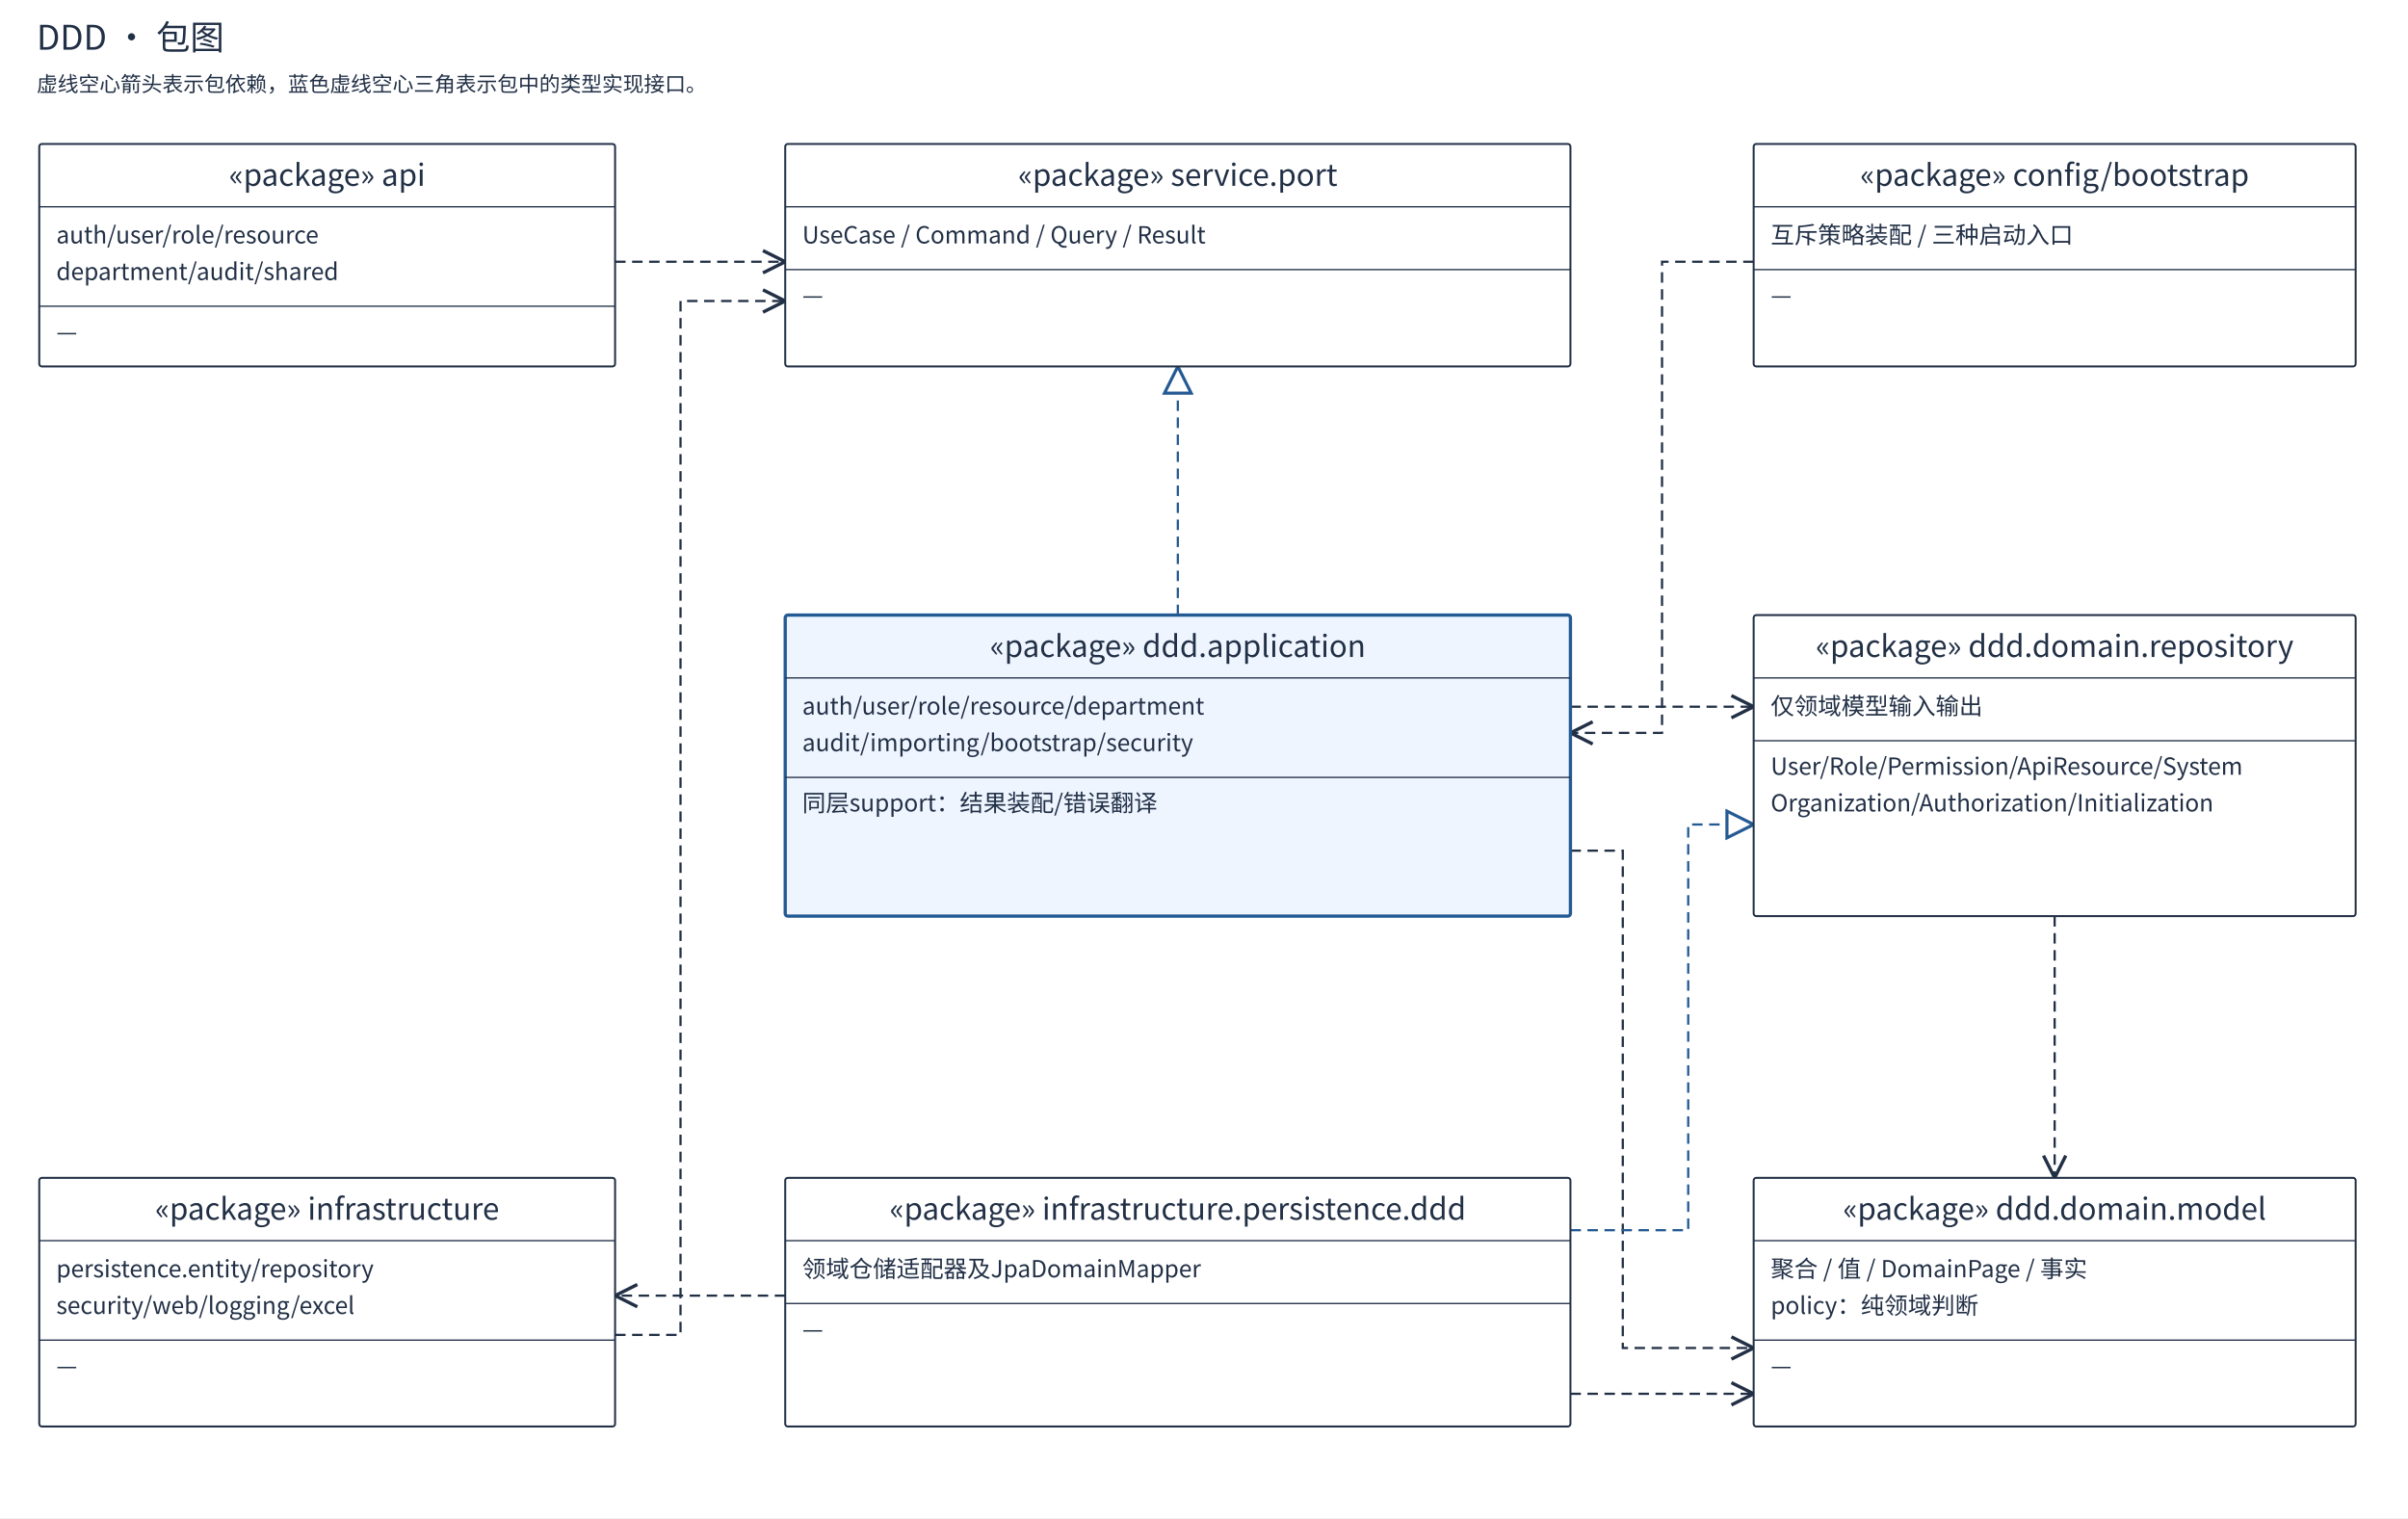
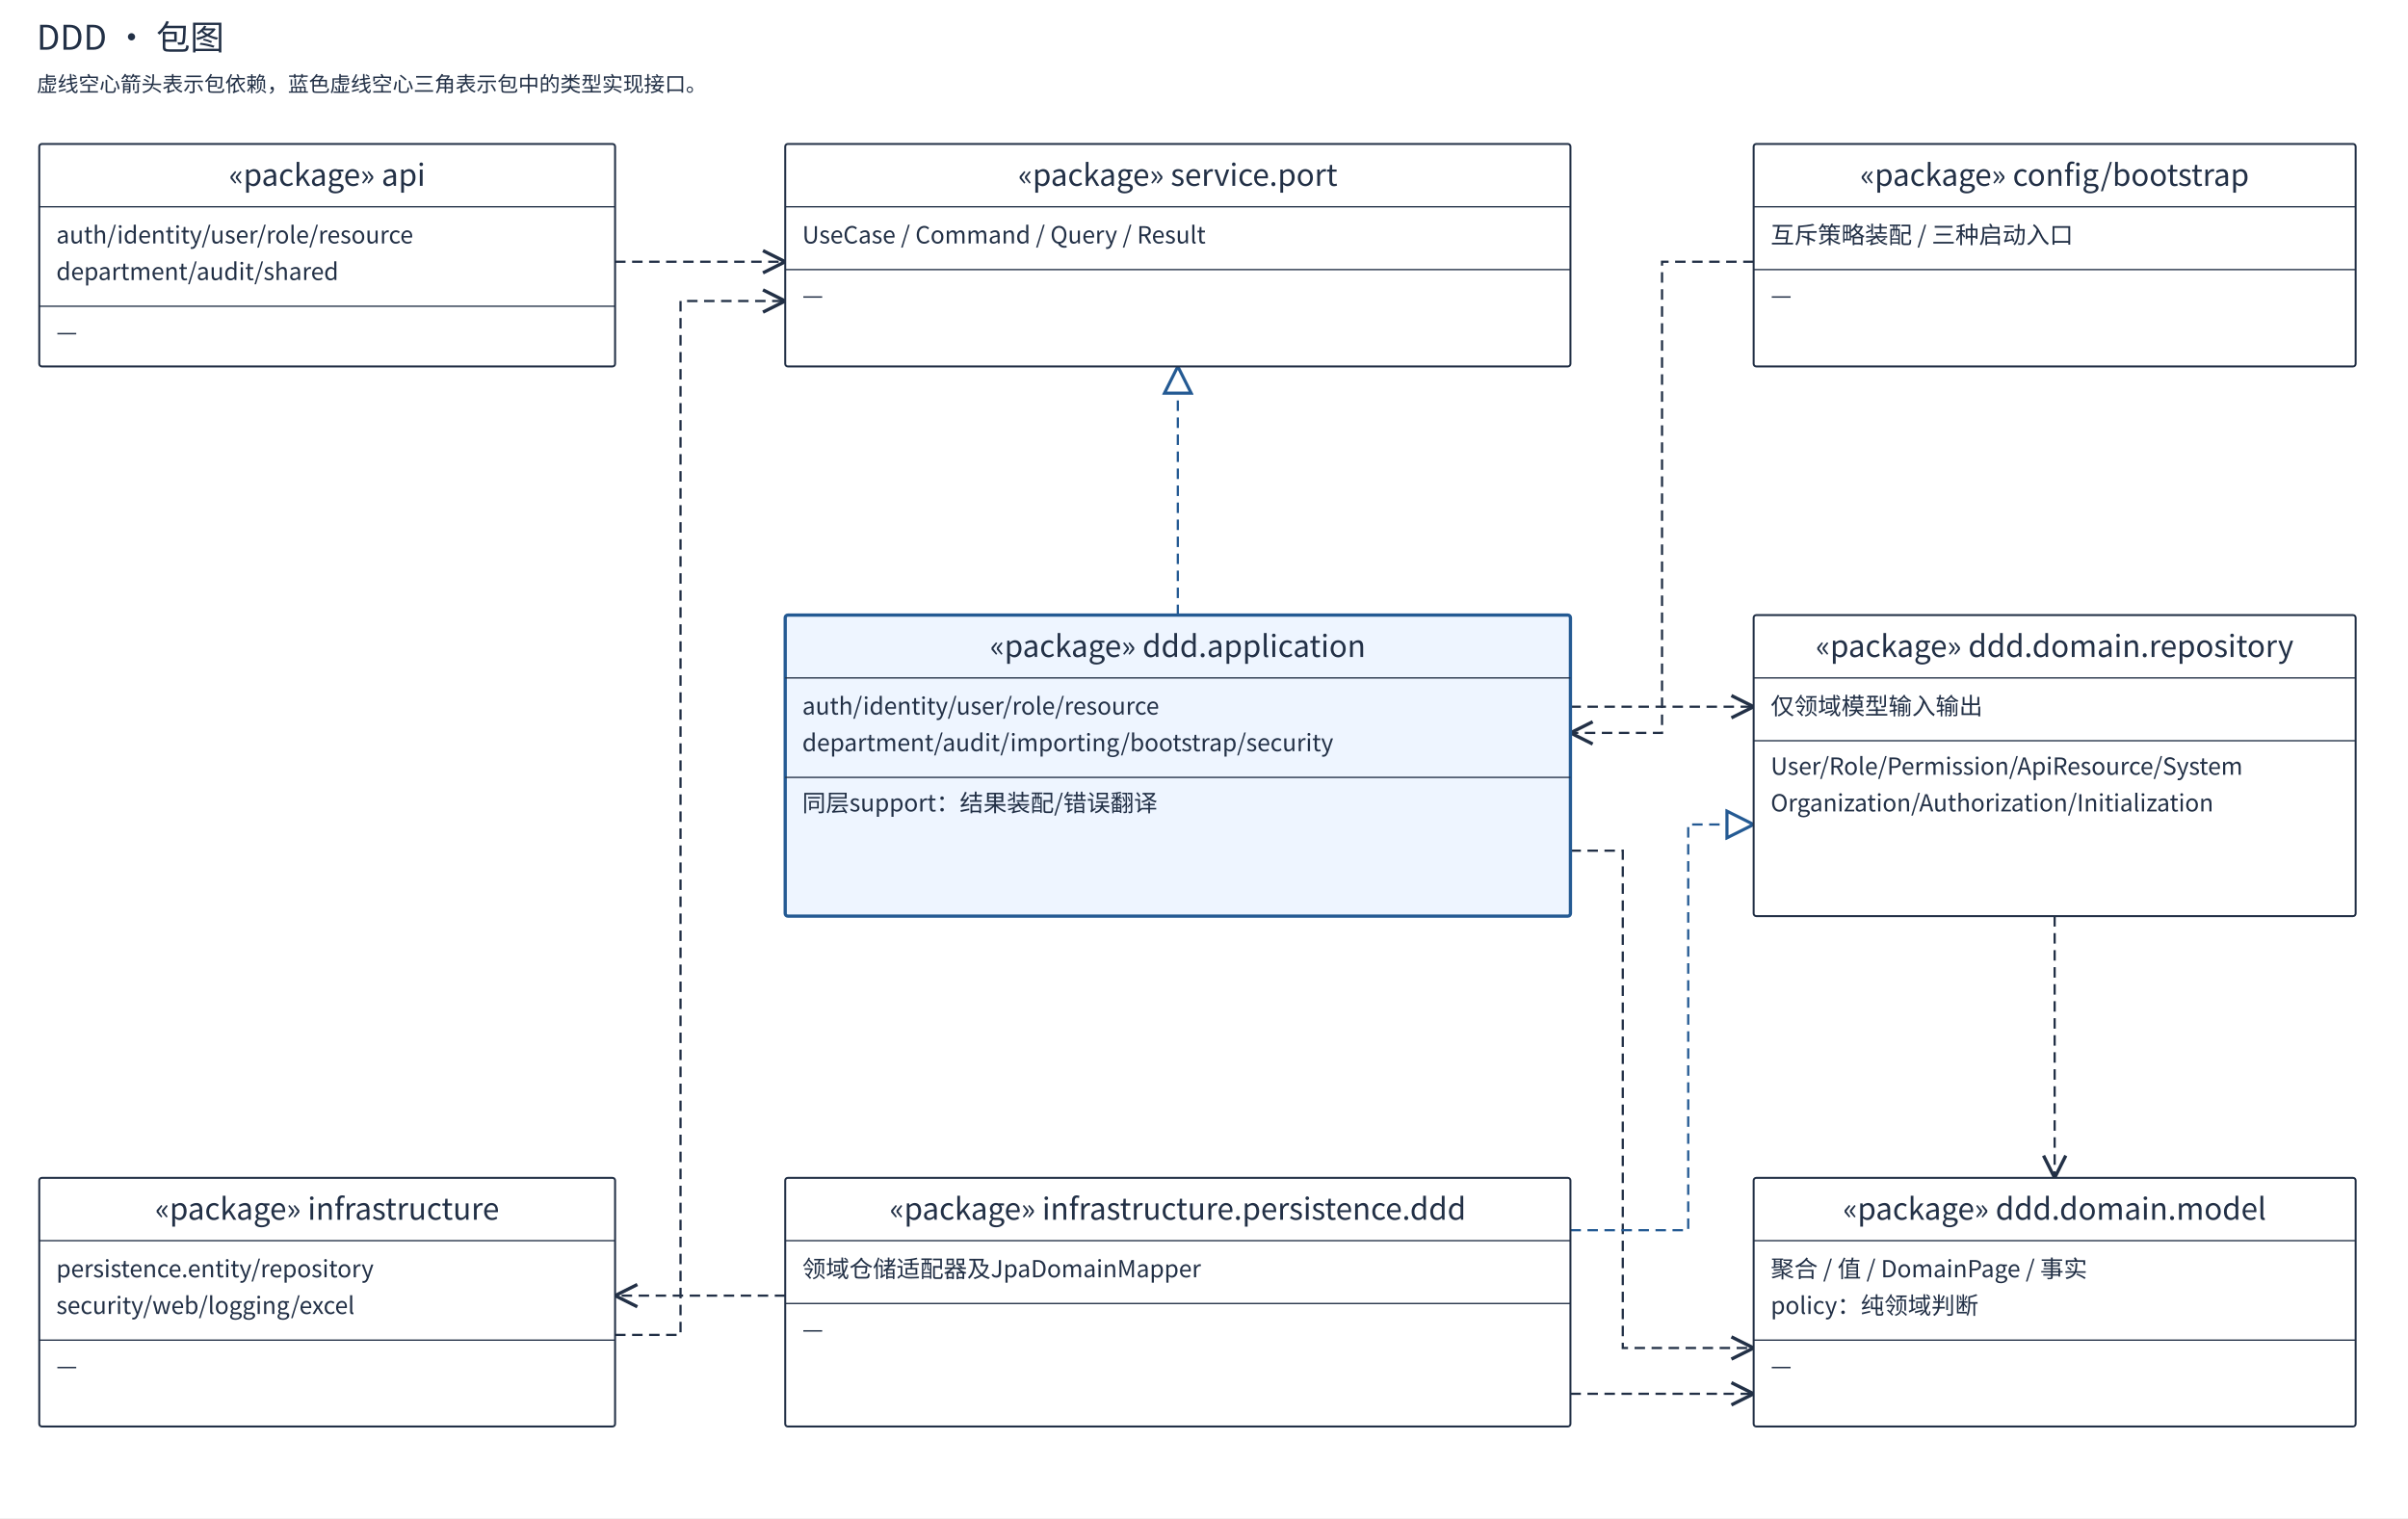
<svg xmlns="http://www.w3.org/2000/svg" width="1840" height="1160" viewBox="0 0 1840 1160">
  <defs>
    <marker id="open" markerWidth="12" markerHeight="12" refX="11" refY="6" orient="auto">
      <path d="M1,1 L11,6 L1,11" fill="none" stroke="#223046" stroke-width="1.5" />
    </marker>
    <marker id="triangle" markerWidth="14" markerHeight="14" refX="13" refY="7" orient="auto">
      <path d="M1,1 L13,7 L1,13 Z" fill="white" stroke="#245a93" stroke-width="1.4" />
    </marker>
    <marker id="filled" markerWidth="12" markerHeight="12" refX="11" refY="6" orient="auto">
      <path d="M1,1 L11,6 L1,11 Z" fill="#223046" />
    </marker>
  </defs>
  <rect width="100%" height="100%" fill="white" />
  <g font-family="Microsoft YaHei,Noto Sans CJK SC,Arial,sans-serif">
    <text x="28" y="38" font-size="26" text-anchor="start" fill="#223046">DDD · 包图</text>
    <text x="28" y="70" font-size="16" text-anchor="start" fill="#223046">虚线空心箭头表示包依赖，蓝色虚线空心三角表示包中的类型实现接口。</text>
    <polyline points="470,200 600,200" fill="none" stroke="#223046" stroke-width="1.7" stroke-dasharray="8 5" marker-end="url(#open)" />
    <polyline points="900,470 900,280" fill="none" stroke="#245a93" stroke-width="1.7" stroke-dasharray="8 5" marker-end="url(#triangle)" />
    <polyline points="1340,200 1270,200 1270,560 1200,560" fill="none" stroke="#223046" stroke-width="1.7" stroke-dasharray="8 5" marker-end="url(#open)" />
    <polyline points="1200,540 1340,540" fill="none" stroke="#223046" stroke-width="1.7" stroke-dasharray="8 5" marker-end="url(#open)" />
    <polyline points="1200,650 1240,650 1240,1030 1340,1030" fill="none" stroke="#223046" stroke-width="1.7" stroke-dasharray="8 5" marker-end="url(#open)" />
    <polyline points="1570,700 1570,900" fill="none" stroke="#223046" stroke-width="1.7" stroke-dasharray="8 5" marker-end="url(#open)" />
    <polyline points="1200,940 1290,940 1290,630 1340,630" fill="none" stroke="#245a93" stroke-width="1.7" stroke-dasharray="8 5" marker-end="url(#triangle)" />
    <polyline points="1200,1065 1340,1065" fill="none" stroke="#223046" stroke-width="1.7" stroke-dasharray="8 5" marker-end="url(#open)" />
    <polyline points="600,990 470,990" fill="none" stroke="#223046" stroke-width="1.7" stroke-dasharray="8 5" marker-end="url(#open)" />
    <polyline points="470,1020 520,1020 520,230 600,230" fill="none" stroke="#223046" stroke-width="1.7" stroke-dasharray="8 5" marker-end="url(#open)" />
    <rect x="30" y="110" width="440" height="170" rx="2" fill="white" stroke="#223046" stroke-width="1.5" />
    <path d="M30,158H470 M30,234H470" stroke="#223046" />
    <text x="250" y="142" font-size="23" text-anchor="middle" fill="#223046">«package» api</text>
-     <text x="43" y="186" font-size="18" text-anchor="start" fill="#223046">auth/user/role/resource</text>
+     <text x="43" y="186" font-size="18" text-anchor="start" fill="#223046">auth/identity/user/role/resource</text>
    <text x="43" y="214" font-size="18" text-anchor="start" fill="#223046">department/audit/shared</text>
    <text x="43" y="260" font-size="18" text-anchor="start" fill="#223046">—</text>
    <rect x="600" y="110" width="600" height="170" rx="2" fill="white" stroke="#223046" stroke-width="1.5" />
    <path d="M600,158H1200 M600,206H1200" stroke="#223046" />
    <text x="900" y="142" font-size="23" text-anchor="middle" fill="#223046">«package» service.port</text>
    <text x="613" y="186" font-size="18" text-anchor="start" fill="#223046">UseCase / Command / Query / Result</text>
    <text x="613" y="232" font-size="18" text-anchor="start" fill="#223046">—</text>
    <rect x="1340" y="110" width="460" height="170" rx="2" fill="white" stroke="#223046" stroke-width="1.5" />
    <path d="M1340,158H1800 M1340,206H1800" stroke="#223046" />
    <text x="1570" y="142" font-size="23" text-anchor="middle" fill="#223046">«package» config/bootstrap</text>
    <text x="1353" y="186" font-size="18" text-anchor="start" fill="#223046">互斥策略装配 / 三种启动入口</text>
    <text x="1353" y="232" font-size="18" text-anchor="start" fill="#223046">—</text>
    <rect x="600" y="470" width="600" height="230" rx="2" fill="#eef5ff" stroke="#245a93" stroke-width="2.5" />
    <path d="M600,518H1200 M600,594H1200" stroke="#223046" />
    <text x="900" y="502" font-size="23" text-anchor="middle" fill="#223046">«package» ddd.application</text>
-     <text x="613" y="546" font-size="18" text-anchor="start" fill="#223046">auth/user/role/resource/department</text>
-     <text x="613" y="574" font-size="18" text-anchor="start" fill="#223046">audit/importing/bootstrap/security</text>
+     <text x="613" y="546" font-size="18" text-anchor="start" fill="#223046">auth/identity/user/role/resource</text>
+     <text x="613" y="574" font-size="18" text-anchor="start" fill="#223046">department/audit/importing/bootstrap/security</text>
    <text x="613" y="620" font-size="18" text-anchor="start" fill="#223046">同层support：结果装配/错误翻译</text>
    <rect x="1340" y="470" width="460" height="230" rx="2" fill="white" stroke="#223046" stroke-width="1.5" />
    <path d="M1340,518H1800 M1340,566H1800" stroke="#223046" />
    <text x="1570" y="502" font-size="23" text-anchor="middle" fill="#223046">«package» ddd.domain.repository</text>
    <text x="1353" y="546" font-size="18" text-anchor="start" fill="#223046">仅领域模型输入输出</text>
    <text x="1353" y="592" font-size="18" text-anchor="start" fill="#223046">User/Role/Permission/ApiResource/System</text>
    <text x="1353" y="620" font-size="17.941" text-anchor="start" fill="#223046">Organization/Authorization/Initialization</text>
    <rect x="1340" y="900" width="460" height="190" rx="2" fill="white" stroke="#223046" stroke-width="1.5" />
    <path d="M1340,948H1800 M1340,1024H1800" stroke="#223046" />
    <text x="1570" y="932" font-size="23" text-anchor="middle" fill="#223046">«package» ddd.domain.model</text>
    <text x="1353" y="976" font-size="18" text-anchor="start" fill="#223046">聚合 / 值 / DomainPage / 事实</text>
    <text x="1353" y="1004" font-size="18" text-anchor="start" fill="#223046">policy：纯领域判断</text>
    <text x="1353" y="1050" font-size="18" text-anchor="start" fill="#223046">—</text>
    <rect x="600" y="900" width="600" height="190" rx="2" fill="white" stroke="#223046" stroke-width="1.5" />
    <path d="M600,948H1200 M600,996H1200" stroke="#223046" />
    <text x="900" y="932" font-size="23" text-anchor="middle" fill="#223046">«package» infrastructure.persistence.ddd</text>
    <text x="613" y="976" font-size="18" text-anchor="start" fill="#223046">领域仓储适配器及JpaDomainMapper</text>
    <text x="613" y="1022" font-size="18" text-anchor="start" fill="#223046">—</text>
    <rect x="30" y="900" width="440" height="190" rx="2" fill="white" stroke="#223046" stroke-width="1.5" />
    <path d="M30,948H470 M30,1024H470" stroke="#223046" />
    <text x="250" y="932" font-size="23" text-anchor="middle" fill="#223046">«package» infrastructure</text>
    <text x="43" y="976" font-size="18" text-anchor="start" fill="#223046">persistence.entity/repository</text>
    <text x="43" y="1004" font-size="18" text-anchor="start" fill="#223046">security/web/logging/excel</text>
    <text x="43" y="1050" font-size="18" text-anchor="start" fill="#223046">—</text>
  </g>
</svg>
